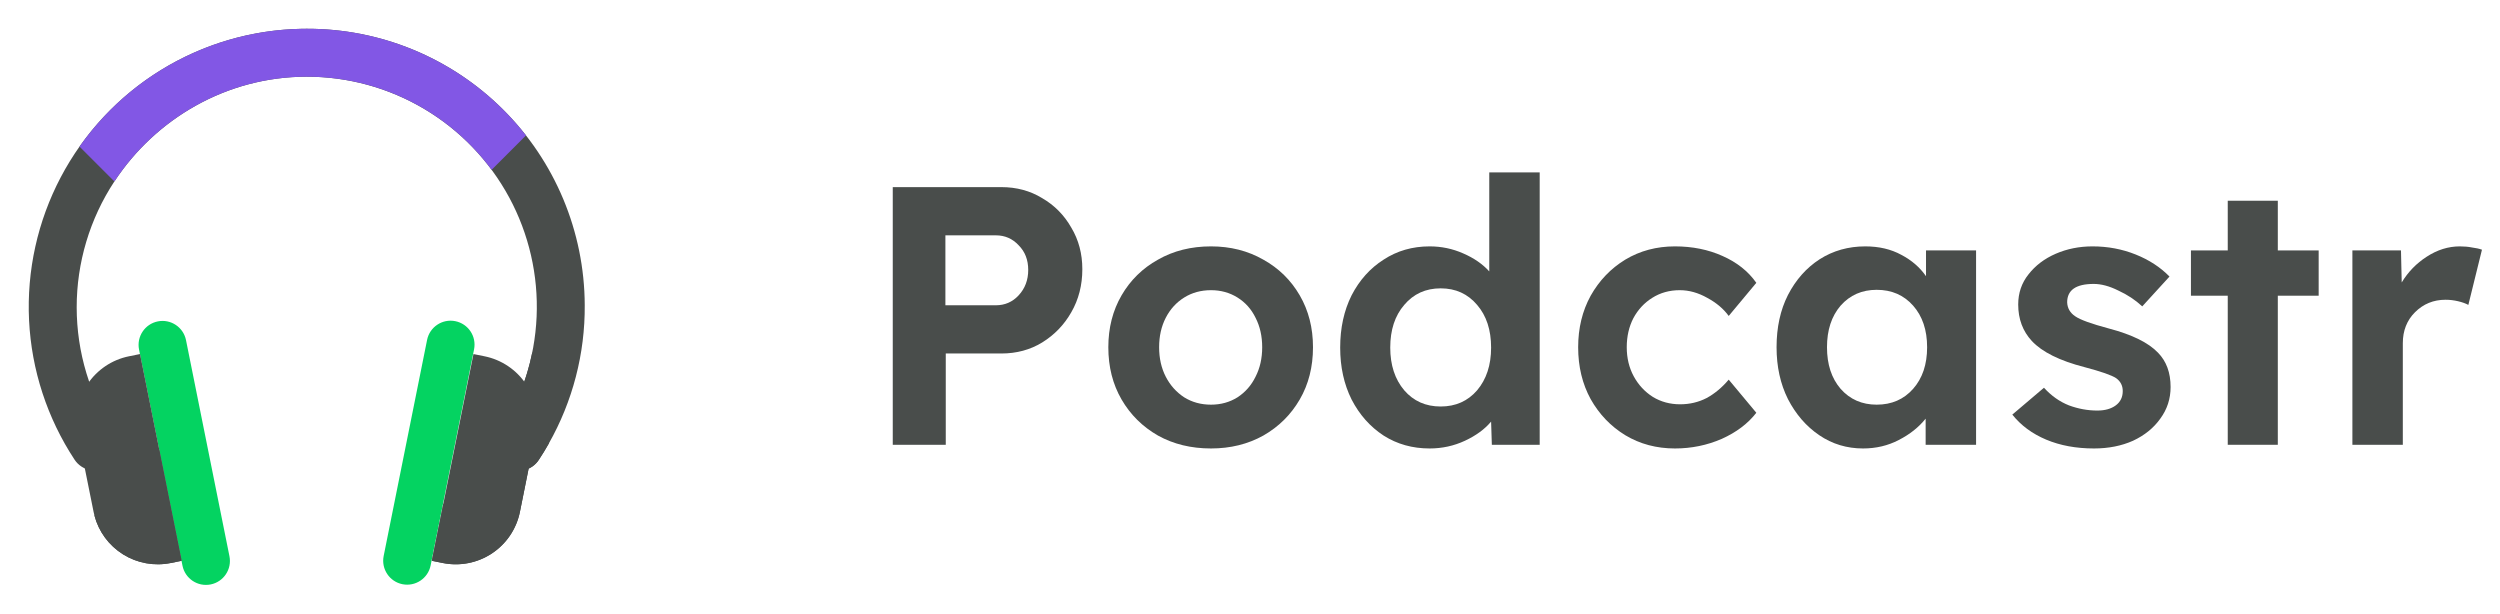
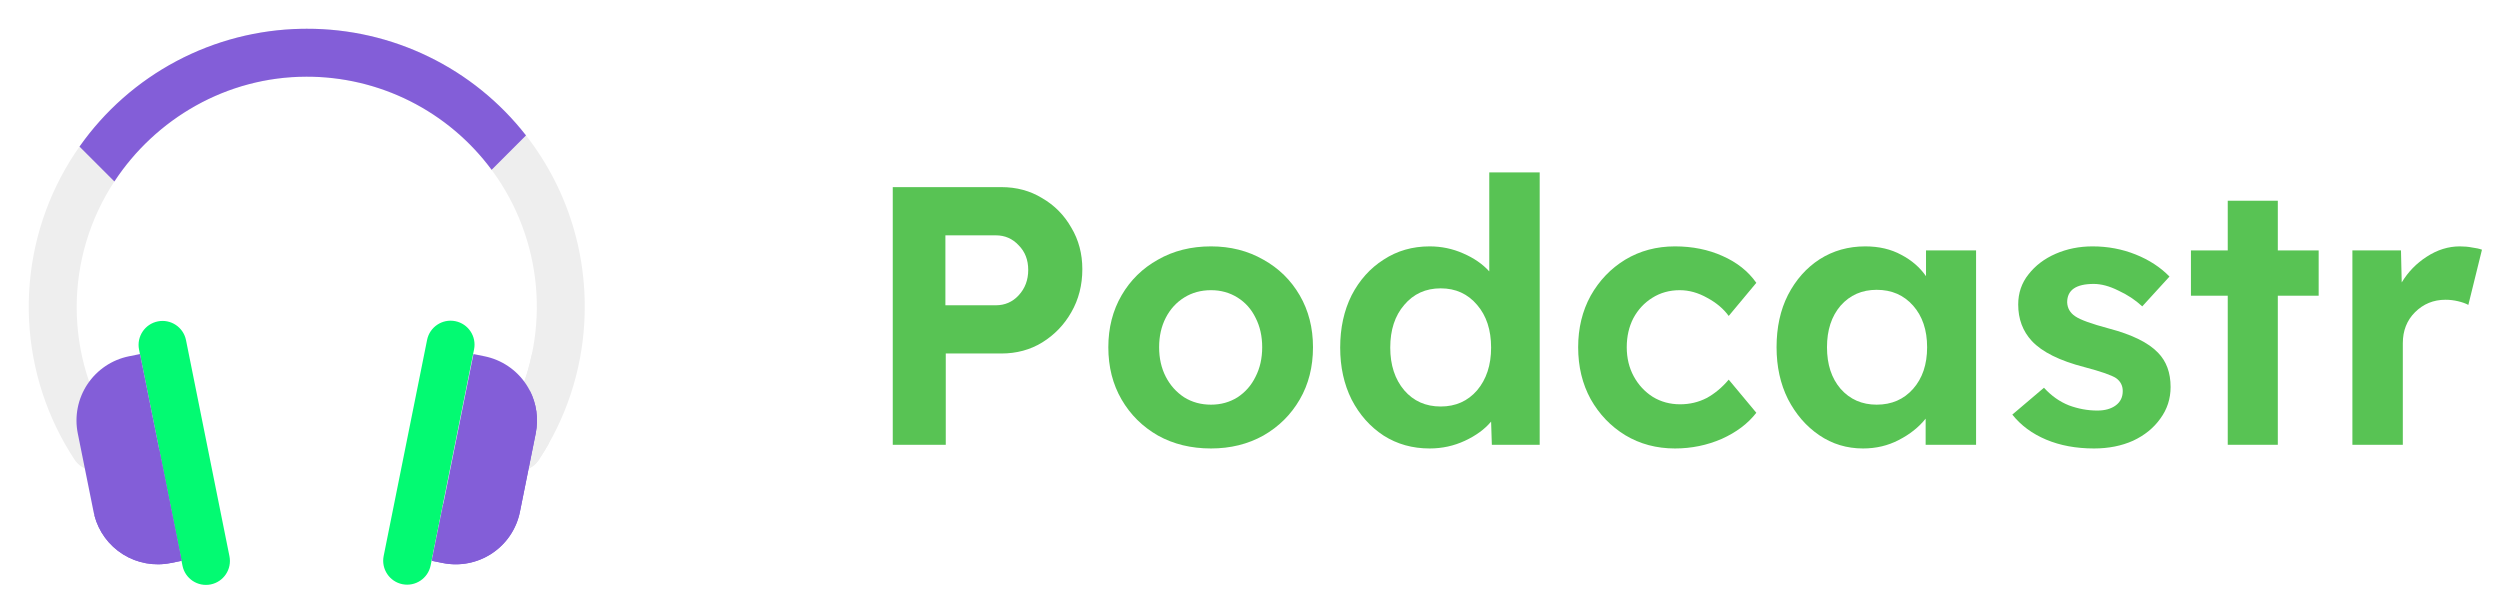
<svg xmlns="http://www.w3.org/2000/svg" width="163" height="40" viewBox="0 0 163 40" fill="none">
-   <path d="M58.208 29V12.2H65.288C66.28 12.2 67.168 12.44 67.952 12.92C68.752 13.384 69.384 14.024 69.848 14.84C70.328 15.64 70.568 16.544 70.568 17.552C70.568 18.592 70.328 19.528 69.848 20.36C69.384 21.176 68.752 21.832 67.952 22.328C67.168 22.808 66.28 23.048 65.288 23.048H61.664V29H58.208ZM61.64 19.904H64.928C65.52 19.904 66.016 19.688 66.416 19.256C66.832 18.808 67.04 18.256 67.04 17.6C67.04 16.944 66.832 16.408 66.416 15.992C66.016 15.56 65.52 15.344 64.928 15.344H61.64V19.904Z" fill="#494D4B" />
-   <path d="M78.959 29.24C77.663 29.24 76.511 28.96 75.503 28.4C74.495 27.824 73.703 27.04 73.127 26.048C72.551 25.056 72.263 23.92 72.263 22.64C72.263 21.376 72.551 20.248 73.127 19.256C73.703 18.264 74.495 17.488 75.503 16.928C76.511 16.352 77.663 16.064 78.959 16.064C80.223 16.064 81.359 16.352 82.367 16.928C83.375 17.488 84.167 18.264 84.743 19.256C85.319 20.248 85.607 21.376 85.607 22.64C85.607 23.92 85.319 25.056 84.743 26.048C84.167 27.04 83.375 27.824 82.367 28.4C81.359 28.96 80.223 29.24 78.959 29.24ZM78.959 26.384C79.599 26.384 80.175 26.224 80.687 25.904C81.199 25.568 81.591 25.12 81.863 24.56C82.151 24 82.295 23.36 82.295 22.64C82.295 21.92 82.151 21.28 81.863 20.72C81.591 20.16 81.199 19.72 80.687 19.4C80.175 19.08 79.599 18.92 78.959 18.92C78.303 18.92 77.719 19.08 77.207 19.4C76.695 19.72 76.295 20.16 76.007 20.72C75.719 21.28 75.575 21.92 75.575 22.64C75.575 23.36 75.719 24 76.007 24.56C76.295 25.12 76.695 25.568 77.207 25.904C77.719 26.224 78.303 26.384 78.959 26.384Z" fill="#494D4B" />
-   <path d="M93.212 29.24C92.092 29.24 91.092 28.96 90.212 28.4C89.332 27.824 88.636 27.04 88.124 26.048C87.628 25.056 87.38 23.928 87.38 22.664C87.38 21.384 87.628 20.248 88.124 19.256C88.636 18.264 89.332 17.488 90.212 16.928C91.092 16.352 92.092 16.064 93.212 16.064C93.98 16.064 94.708 16.216 95.396 16.52C96.1 16.824 96.668 17.216 97.1 17.696V11.24H100.388V29H97.268L97.22 27.488C96.804 27.984 96.236 28.4 95.516 28.736C94.796 29.072 94.028 29.24 93.212 29.24ZM93.932 26.504C94.908 26.504 95.7 26.152 96.308 25.448C96.916 24.728 97.22 23.8 97.22 22.664C97.22 21.512 96.916 20.584 96.308 19.88C95.7 19.16 94.908 18.8 93.932 18.8C92.956 18.8 92.164 19.16 91.556 19.88C90.948 20.584 90.644 21.512 90.644 22.664C90.644 23.8 90.948 24.728 91.556 25.448C92.164 26.152 92.956 26.504 93.932 26.504Z" fill="#494D4B" />
-   <path d="M109.208 29.24C108.008 29.24 106.928 28.952 105.968 28.376C105.024 27.8 104.272 27.016 103.712 26.024C103.168 25.032 102.896 23.904 102.896 22.64C102.896 21.392 103.168 20.272 103.712 19.28C104.272 18.288 105.024 17.504 105.968 16.928C106.928 16.352 108.008 16.064 109.208 16.064C110.344 16.064 111.376 16.272 112.304 16.688C113.248 17.104 113.984 17.688 114.512 18.44L112.712 20.6C112.376 20.136 111.912 19.744 111.32 19.424C110.728 19.088 110.128 18.92 109.52 18.92C108.848 18.92 108.248 19.088 107.72 19.424C107.208 19.744 106.8 20.184 106.496 20.744C106.208 21.304 106.064 21.936 106.064 22.64C106.064 23.344 106.216 23.976 106.52 24.536C106.824 25.096 107.24 25.544 107.768 25.88C108.296 26.2 108.888 26.36 109.544 26.36C110.168 26.36 110.744 26.224 111.272 25.952C111.8 25.664 112.28 25.264 112.712 24.752L114.512 26.912C113.968 27.616 113.216 28.184 112.256 28.616C111.296 29.032 110.28 29.24 109.208 29.24Z" fill="#494D4B" />
-   <path d="M121.472 29.24C120.416 29.24 119.464 28.952 118.616 28.376C117.768 27.8 117.088 27.016 116.576 26.024C116.08 25.032 115.832 23.904 115.832 22.64C115.832 21.344 116.08 20.208 116.576 19.232C117.088 18.24 117.776 17.464 118.64 16.904C119.52 16.344 120.512 16.064 121.616 16.064C122.512 16.064 123.296 16.248 123.968 16.616C124.64 16.968 125.176 17.432 125.576 18.008V16.328H128.84V29H125.552V27.296C125.104 27.856 124.52 28.32 123.8 28.688C123.096 29.056 122.32 29.24 121.472 29.24ZM122.36 26.384C123.336 26.384 124.128 26.04 124.736 25.352C125.344 24.664 125.648 23.76 125.648 22.64C125.648 21.52 125.344 20.616 124.736 19.928C124.128 19.24 123.336 18.896 122.36 18.896C121.4 18.896 120.616 19.24 120.008 19.928C119.416 20.616 119.12 21.52 119.12 22.64C119.12 23.76 119.416 24.664 120.008 25.352C120.616 26.04 121.4 26.384 122.36 26.384Z" fill="#494D4B" />
-   <path d="M136.531 29.24C135.363 29.24 134.323 29.048 133.411 28.664C132.499 28.28 131.763 27.736 131.203 27.032L133.267 25.28C133.747 25.808 134.291 26.192 134.899 26.432C135.507 26.656 136.123 26.768 136.747 26.768C137.243 26.768 137.643 26.656 137.947 26.432C138.251 26.208 138.403 25.896 138.403 25.496C138.403 25.144 138.259 24.864 137.971 24.656C137.683 24.464 136.995 24.224 135.907 23.936C134.291 23.52 133.147 22.952 132.475 22.232C131.883 21.592 131.587 20.8 131.587 19.856C131.587 19.104 131.811 18.448 132.259 17.888C132.707 17.312 133.299 16.864 134.035 16.544C134.771 16.224 135.571 16.064 136.435 16.064C137.427 16.064 138.363 16.24 139.243 16.592C140.123 16.944 140.859 17.424 141.451 18.032L139.675 19.976C139.227 19.56 138.707 19.216 138.115 18.944C137.539 18.656 137.003 18.512 136.507 18.512C135.355 18.512 134.779 18.912 134.779 19.712C134.795 20.096 134.971 20.4 135.307 20.624C135.627 20.848 136.355 21.112 137.491 21.416C139.011 21.816 140.083 22.344 140.707 23C141.251 23.56 141.523 24.304 141.523 25.232C141.523 26 141.299 26.688 140.851 27.296C140.419 27.904 139.827 28.384 139.075 28.736C138.323 29.072 137.475 29.24 136.531 29.24Z" fill="#494D4B" />
-   <path d="M145.249 29V19.28H142.849V16.328H145.249V13.088H148.513V16.328H151.177V19.28H148.513V29H145.249Z" fill="#494D4B" />
-   <path d="M153.376 29V16.328H156.544L156.592 18.416C157.008 17.728 157.552 17.168 158.224 16.736C158.912 16.288 159.632 16.064 160.384 16.064C160.672 16.064 160.936 16.088 161.176 16.136C161.432 16.168 161.648 16.216 161.824 16.28L160.936 19.88C160.76 19.784 160.536 19.704 160.264 19.64C159.992 19.576 159.72 19.544 159.448 19.544C158.664 19.544 158 19.816 157.456 20.36C156.928 20.888 156.664 21.56 156.664 22.376V29H153.376Z" fill="#494D4B" />
-   <path d="M38.125 19.888C38.149 23.054 37.34 26.171 35.777 28.926C35.575 29.284 35.361 29.634 35.134 29.976C35.023 30.15 34.877 30.3 34.707 30.417C34.537 30.535 34.345 30.617 34.142 30.66C33.94 30.702 33.731 30.704 33.528 30.666C33.325 30.627 33.132 30.548 32.959 30.434C32.786 30.32 32.638 30.173 32.523 30.001C32.408 29.83 32.328 29.637 32.288 29.434C32.247 29.231 32.248 29.022 32.289 28.82C32.33 28.617 32.411 28.424 32.527 28.253C34.019 25.99 34.868 23.364 34.987 20.656C35.105 17.948 34.488 15.259 33.2 12.874C31.912 10.489 30.002 8.497 27.673 7.111C25.344 5.724 22.683 4.995 19.972 5C14.762 5.01 10.142 7.745 7.457 11.832C5.852 14.27 4.998 17.126 5 20.045C5.003 22.964 5.863 25.818 7.473 28.253C7.701 28.599 7.782 29.022 7.699 29.427C7.616 29.834 7.375 30.19 7.029 30.418C6.683 30.646 6.261 30.728 5.855 30.645C5.449 30.561 5.092 30.32 4.864 29.974C3.079 27.265 2.054 24.127 1.895 20.887C1.737 17.647 2.451 14.424 3.962 11.553C5.474 8.683 7.729 6.271 10.491 4.569C13.253 2.868 16.421 1.938 19.664 1.878C19.778 1.876 19.891 1.875 20.005 1.875C24.795 1.865 29.393 3.756 32.791 7.133C36.188 10.511 38.106 15.098 38.125 19.888Z" fill="#494D4B" />
-   <path d="M9.066 22.794L11.898 36.882C12.068 37.728 12.891 38.275 13.737 38.105C14.582 37.935 15.13 37.112 14.96 36.266L12.128 22.179C11.958 21.333 11.135 20.785 10.289 20.955C9.444 21.125 8.896 21.949 9.066 22.794Z" fill="#04D361" />
-   <path d="M11.844 36.564L11.126 36.709C10.059 36.923 8.95 36.722 8.027 36.147C7.103 35.572 6.434 34.665 6.157 33.612C6.136 33.531 6.116 33.45 6.1 33.367L5.071 28.256C4.848 27.146 5.075 25.993 5.701 25.051C6.328 24.108 7.303 23.453 8.413 23.229L9.13 23.084L10.39 29.341L11.844 36.564Z" fill="#494D4B" />
-   <path d="M11.844 36.564L11.126 36.709C10.059 36.923 8.95 36.722 8.027 36.147C7.103 35.572 6.434 34.665 6.157 33.612C7.674 32.298 9.09 30.87 10.39 29.341L11.844 36.564Z" fill="#494D4B" />
-   <path d="M36.148 27.087L35.777 28.926C35.575 29.284 35.361 29.634 35.134 29.976C35.023 30.15 34.877 30.3 34.707 30.417C34.537 30.534 34.345 30.617 34.142 30.659C33.94 30.702 33.731 30.704 33.528 30.665C33.325 30.627 33.132 30.548 32.959 30.434C32.786 30.32 32.638 30.173 32.523 30.001C32.408 29.829 32.328 29.637 32.288 29.434C32.247 29.231 32.248 29.022 32.289 28.819C32.33 28.617 32.411 28.424 32.527 28.253C33.587 26.65 34.326 24.858 34.705 22.974C35.293 23.467 35.737 24.109 35.991 24.833C36.245 25.557 36.299 26.335 36.148 27.087Z" fill="#494D4B" />
-   <path d="M34.295 8.83L32.054 11.071C30.657 9.182 28.836 7.649 26.737 6.594C24.638 5.54 22.321 4.993 19.972 5C14.762 5.01 10.142 7.745 7.457 11.832L5.184 9.559C6.823 7.229 8.988 5.32 11.505 3.985C14.021 2.651 16.816 1.929 19.664 1.878C19.778 1.876 19.891 1.875 20.005 1.875C22.759 1.869 25.479 2.492 27.955 3.698C30.432 4.903 32.601 6.658 34.295 8.83Z" fill="#8257E5" />
-   <path d="M27.846 22.163L25.015 36.251C24.845 37.097 25.392 37.92 26.238 38.09C27.084 38.26 27.907 37.712 28.077 36.867L30.909 22.779C31.079 21.933 30.531 21.11 29.685 20.94C28.84 20.77 28.016 21.318 27.846 22.163Z" fill="#04D361" />
-   <path d="M34.929 28.256L33.9 33.367C33.677 34.477 33.022 35.452 32.079 36.079C31.137 36.705 29.984 36.932 28.874 36.709L28.156 36.564L28.9 32.871L30.869 23.084L31.587 23.229C32.697 23.453 33.672 24.108 34.299 25.05C34.386 25.18 34.465 25.314 34.536 25.453C34.982 26.315 35.12 27.304 34.929 28.256Z" fill="#494D4B" />
-   <path d="M34.929 28.256L33.9 33.367C33.677 34.477 33.022 35.452 32.079 36.079C31.137 36.705 29.984 36.932 28.874 36.709L28.156 36.564L28.9 32.871C31.04 30.609 32.93 28.122 34.536 25.453C34.982 26.315 35.12 27.304 34.929 28.256Z" fill="#494D4B" />
+   <path d="M58.208 29V12.2H65.288C66.28 12.2 67.168 12.44 67.952 12.92C68.752 13.384 69.384 14.024 69.848 14.84C70.328 15.64 70.568 16.544 70.568 17.552C70.568 18.592 70.328 19.528 69.848 20.36C69.384 21.176 68.752 21.832 67.952 22.328C67.168 22.808 66.28 23.048 65.288 23.048H61.664V29H58.208ZM61.64 19.904H64.928C65.52 19.904 66.016 19.688 66.416 19.256C66.832 18.808 67.04 18.256 67.04 17.6C67.04 16.944 66.832 16.408 66.416 15.992C66.016 15.56 65.52 15.344 64.928 15.344H61.64V19.904Z" fill="#58c354" />
+   <path d="M78.959 29.24C77.663 29.24 76.511 28.96 75.503 28.4C74.495 27.824 73.703 27.04 73.127 26.048C72.551 25.056 72.263 23.92 72.263 22.64C72.263 21.376 72.551 20.248 73.127 19.256C73.703 18.264 74.495 17.488 75.503 16.928C76.511 16.352 77.663 16.064 78.959 16.064C80.223 16.064 81.359 16.352 82.367 16.928C83.375 17.488 84.167 18.264 84.743 19.256C85.319 20.248 85.607 21.376 85.607 22.64C85.607 23.92 85.319 25.056 84.743 26.048C84.167 27.04 83.375 27.824 82.367 28.4C81.359 28.96 80.223 29.24 78.959 29.24ZM78.959 26.384C79.599 26.384 80.175 26.224 80.687 25.904C81.199 25.568 81.591 25.12 81.863 24.56C82.151 24 82.295 23.36 82.295 22.64C82.295 21.92 82.151 21.28 81.863 20.72C81.591 20.16 81.199 19.72 80.687 19.4C80.175 19.08 79.599 18.92 78.959 18.92C78.303 18.92 77.719 19.08 77.207 19.4C76.695 19.72 76.295 20.16 76.007 20.72C75.719 21.28 75.575 21.92 75.575 22.64C75.575 23.36 75.719 24 76.007 24.56C76.295 25.12 76.695 25.568 77.207 25.904C77.719 26.224 78.303 26.384 78.959 26.384Z" fill="#58c354" />
+   <path d="M93.212 29.24C92.092 29.24 91.092 28.96 90.212 28.4C89.332 27.824 88.636 27.04 88.124 26.048C87.628 25.056 87.38 23.928 87.38 22.664C87.38 21.384 87.628 20.248 88.124 19.256C88.636 18.264 89.332 17.488 90.212 16.928C91.092 16.352 92.092 16.064 93.212 16.064C93.98 16.064 94.708 16.216 95.396 16.52C96.1 16.824 96.668 17.216 97.1 17.696V11.24H100.388V29H97.268L97.22 27.488C96.804 27.984 96.236 28.4 95.516 28.736C94.796 29.072 94.028 29.24 93.212 29.24ZM93.932 26.504C94.908 26.504 95.7 26.152 96.308 25.448C96.916 24.728 97.22 23.8 97.22 22.664C97.22 21.512 96.916 20.584 96.308 19.88C95.7 19.16 94.908 18.8 93.932 18.8C92.956 18.8 92.164 19.16 91.556 19.88C90.948 20.584 90.644 21.512 90.644 22.664C90.644 23.8 90.948 24.728 91.556 25.448C92.164 26.152 92.956 26.504 93.932 26.504Z" fill="#58c354" />
+   <path d="M109.208 29.24C108.008 29.24 106.928 28.952 105.968 28.376C105.024 27.8 104.272 27.016 103.712 26.024C103.168 25.032 102.896 23.904 102.896 22.64C102.896 21.392 103.168 20.272 103.712 19.28C104.272 18.288 105.024 17.504 105.968 16.928C106.928 16.352 108.008 16.064 109.208 16.064C110.344 16.064 111.376 16.272 112.304 16.688C113.248 17.104 113.984 17.688 114.512 18.44L112.712 20.6C112.376 20.136 111.912 19.744 111.32 19.424C110.728 19.088 110.128 18.92 109.52 18.92C108.848 18.92 108.248 19.088 107.72 19.424C107.208 19.744 106.8 20.184 106.496 20.744C106.208 21.304 106.064 21.936 106.064 22.64C106.064 23.344 106.216 23.976 106.52 24.536C106.824 25.096 107.24 25.544 107.768 25.88C108.296 26.2 108.888 26.36 109.544 26.36C110.168 26.36 110.744 26.224 111.272 25.952C111.8 25.664 112.28 25.264 112.712 24.752L114.512 26.912C113.968 27.616 113.216 28.184 112.256 28.616C111.296 29.032 110.28 29.24 109.208 29.24Z" fill="#58c354" />
+   <path d="M121.472 29.24C120.416 29.24 119.464 28.952 118.616 28.376C117.768 27.8 117.088 27.016 116.576 26.024C116.08 25.032 115.832 23.904 115.832 22.64C115.832 21.344 116.08 20.208 116.576 19.232C117.088 18.24 117.776 17.464 118.64 16.904C119.52 16.344 120.512 16.064 121.616 16.064C122.512 16.064 123.296 16.248 123.968 16.616C124.64 16.968 125.176 17.432 125.576 18.008V16.328H128.84V29H125.552V27.296C125.104 27.856 124.52 28.32 123.8 28.688C123.096 29.056 122.32 29.24 121.472 29.24ZM122.36 26.384C123.336 26.384 124.128 26.04 124.736 25.352C125.344 24.664 125.648 23.76 125.648 22.64C125.648 21.52 125.344 20.616 124.736 19.928C124.128 19.24 123.336 18.896 122.36 18.896C121.4 18.896 120.616 19.24 120.008 19.928C119.416 20.616 119.12 21.52 119.12 22.64C119.12 23.76 119.416 24.664 120.008 25.352C120.616 26.04 121.4 26.384 122.36 26.384Z" fill="#58c354" />
+   <path d="M136.531 29.24C135.363 29.24 134.323 29.048 133.411 28.664C132.499 28.28 131.763 27.736 131.203 27.032L133.267 25.28C133.747 25.808 134.291 26.192 134.899 26.432C135.507 26.656 136.123 26.768 136.747 26.768C137.243 26.768 137.643 26.656 137.947 26.432C138.251 26.208 138.403 25.896 138.403 25.496C138.403 25.144 138.259 24.864 137.971 24.656C137.683 24.464 136.995 24.224 135.907 23.936C134.291 23.52 133.147 22.952 132.475 22.232C131.883 21.592 131.587 20.8 131.587 19.856C131.587 19.104 131.811 18.448 132.259 17.888C132.707 17.312 133.299 16.864 134.035 16.544C134.771 16.224 135.571 16.064 136.435 16.064C137.427 16.064 138.363 16.24 139.243 16.592C140.123 16.944 140.859 17.424 141.451 18.032L139.675 19.976C139.227 19.56 138.707 19.216 138.115 18.944C137.539 18.656 137.003 18.512 136.507 18.512C135.355 18.512 134.779 18.912 134.779 19.712C134.795 20.096 134.971 20.4 135.307 20.624C135.627 20.848 136.355 21.112 137.491 21.416C139.011 21.816 140.083 22.344 140.707 23C141.251 23.56 141.523 24.304 141.523 25.232C141.523 26 141.299 26.688 140.851 27.296C140.419 27.904 139.827 28.384 139.075 28.736C138.323 29.072 137.475 29.24 136.531 29.24Z" fill="#58c354" />
+   <path d="M145.249 29V19.28H142.849V16.328H145.249V13.088H148.513V16.328H151.177V19.28H148.513V29H145.249Z" fill="#58c354" />
+   <path d="M153.376 29V16.328H156.544L156.592 18.416C157.008 17.728 157.552 17.168 158.224 16.736C158.912 16.288 159.632 16.064 160.384 16.064C160.672 16.064 160.936 16.088 161.176 16.136C161.432 16.168 161.648 16.216 161.824 16.28L160.936 19.88C160.76 19.784 160.536 19.704 160.264 19.64C159.992 19.576 159.72 19.544 159.448 19.544C158.664 19.544 158 19.816 157.456 20.36C156.928 20.888 156.664 21.56 156.664 22.376V29H153.376Z" fill="#58c354" />
+   <path d="M38.125 19.888C38.149 23.054 37.34 26.171 35.777 28.926C35.575 29.284 35.361 29.634 35.134 29.976C35.023 30.15 34.877 30.3 34.707 30.417C34.537 30.535 34.345 30.617 34.142 30.66C33.94 30.702 33.731 30.704 33.528 30.666C33.325 30.627 33.132 30.548 32.959 30.434C32.786 30.32 32.638 30.173 32.523 30.001C32.408 29.83 32.328 29.637 32.288 29.434C32.247 29.231 32.248 29.022 32.289 28.82C32.33 28.617 32.411 28.424 32.527 28.253C34.019 25.99 34.868 23.364 34.987 20.656C35.105 17.948 34.488 15.259 33.2 12.874C31.912 10.489 30.002 8.497 27.673 7.111C25.344 5.724 22.683 4.995 19.972 5C14.762 5.01 10.142 7.745 7.457 11.832C5.852 14.27 4.998 17.126 5 20.045C5.003 22.964 5.863 25.818 7.473 28.253C7.701 28.599 7.782 29.022 7.699 29.427C7.616 29.834 7.375 30.19 7.029 30.418C6.683 30.646 6.261 30.728 5.855 30.645C5.449 30.561 5.092 30.32 4.864 29.974C3.079 27.265 2.054 24.127 1.895 20.887C1.737 17.647 2.451 14.424 3.962 11.553C5.474 8.683 7.729 6.271 10.491 4.569C13.253 2.868 16.421 1.938 19.664 1.878C19.778 1.876 19.891 1.875 20.005 1.875C24.795 1.865 29.393 3.756 32.791 7.133C36.188 10.511 38.106 15.098 38.125 19.888Z" fill="#EEEEEE" />
+   <path d="M9.066 22.794L11.898 36.882C12.068 37.728 12.891 38.275 13.737 38.105C14.582 37.935 15.13 37.112 14.96 36.266L12.128 22.179C11.958 21.333 11.135 20.785 10.289 20.955C9.444 21.125 8.896 21.949 9.066 22.794Z" fill="#03fa72" />
+   <path d="M11.844 36.564L11.126 36.709C10.059 36.923 8.95 36.722 8.027 36.147C7.103 35.572 6.434 34.665 6.157 33.612C6.136 33.531 6.116 33.45 6.1 33.367L5.071 28.256C4.848 27.146 5.075 25.993 5.701 25.051C6.328 24.108 7.303 23.453 8.413 23.229L9.13 23.084L10.39 29.341L11.844 36.564Z" fill="#835ed8" />
+   <path d="M11.844 36.564L11.126 36.709C10.059 36.923 8.95 36.722 8.027 36.147C7.103 35.572 6.434 34.665 6.157 33.612C7.674 32.298 9.09 30.87 10.39 29.341L11.844 36.564Z" fill="#835ed8" />
+   <path d="M36.148 27.087L35.777 28.926C35.575 29.284 35.361 29.634 35.134 29.976C35.023 30.15 34.877 30.3 34.707 30.417C34.537 30.534 34.345 30.617 34.142 30.659C33.94 30.702 33.731 30.704 33.528 30.665C33.325 30.627 33.132 30.548 32.959 30.434C32.786 30.32 32.638 30.173 32.523 30.001C32.408 29.829 32.328 29.637 32.288 29.434C32.247 29.231 32.248 29.022 32.289 28.819C32.33 28.617 32.411 28.424 32.527 28.253C33.587 26.65 34.326 24.858 34.705 22.974C35.293 23.467 35.737 24.109 35.991 24.833C36.245 25.557 36.299 26.335 36.148 27.087Z" fill="#EEEEEE" />
+   <path d="M34.295 8.83L32.054 11.071C30.657 9.182 28.836 7.649 26.737 6.594C24.638 5.54 22.321 4.993 19.972 5C14.762 5.01 10.142 7.745 7.457 11.832L5.184 9.559C6.823 7.229 8.988 5.32 11.505 3.985C14.021 2.651 16.816 1.929 19.664 1.878C19.778 1.876 19.891 1.875 20.005 1.875C22.759 1.869 25.479 2.492 27.955 3.698C30.432 4.903 32.601 6.658 34.295 8.83Z" fill="#835ed8" />
+   <path d="M27.846 22.163L25.015 36.251C24.845 37.097 25.392 37.92 26.238 38.09C27.084 38.26 27.907 37.712 28.077 36.867L30.909 22.779C31.079 21.933 30.531 21.11 29.685 20.94C28.84 20.77 28.016 21.318 27.846 22.163Z" fill="#03fa72" />
+   <path d="M34.929 28.256L33.9 33.367C33.677 34.477 33.022 35.452 32.079 36.079C31.137 36.705 29.984 36.932 28.874 36.709L28.156 36.564L28.9 32.871L30.869 23.084L31.587 23.229C32.697 23.453 33.672 24.108 34.299 25.05C34.386 25.18 34.465 25.314 34.536 25.453C34.982 26.315 35.12 27.304 34.929 28.256Z" fill="#835ed8" />
+   <path d="M34.929 28.256L33.9 33.367C33.677 34.477 33.022 35.452 32.079 36.079C31.137 36.705 29.984 36.932 28.874 36.709L28.156 36.564L28.9 32.871C31.04 30.609 32.93 28.122 34.536 25.453C34.982 26.315 35.12 27.304 34.929 28.256Z" fill="#835ed8" />
</svg>
